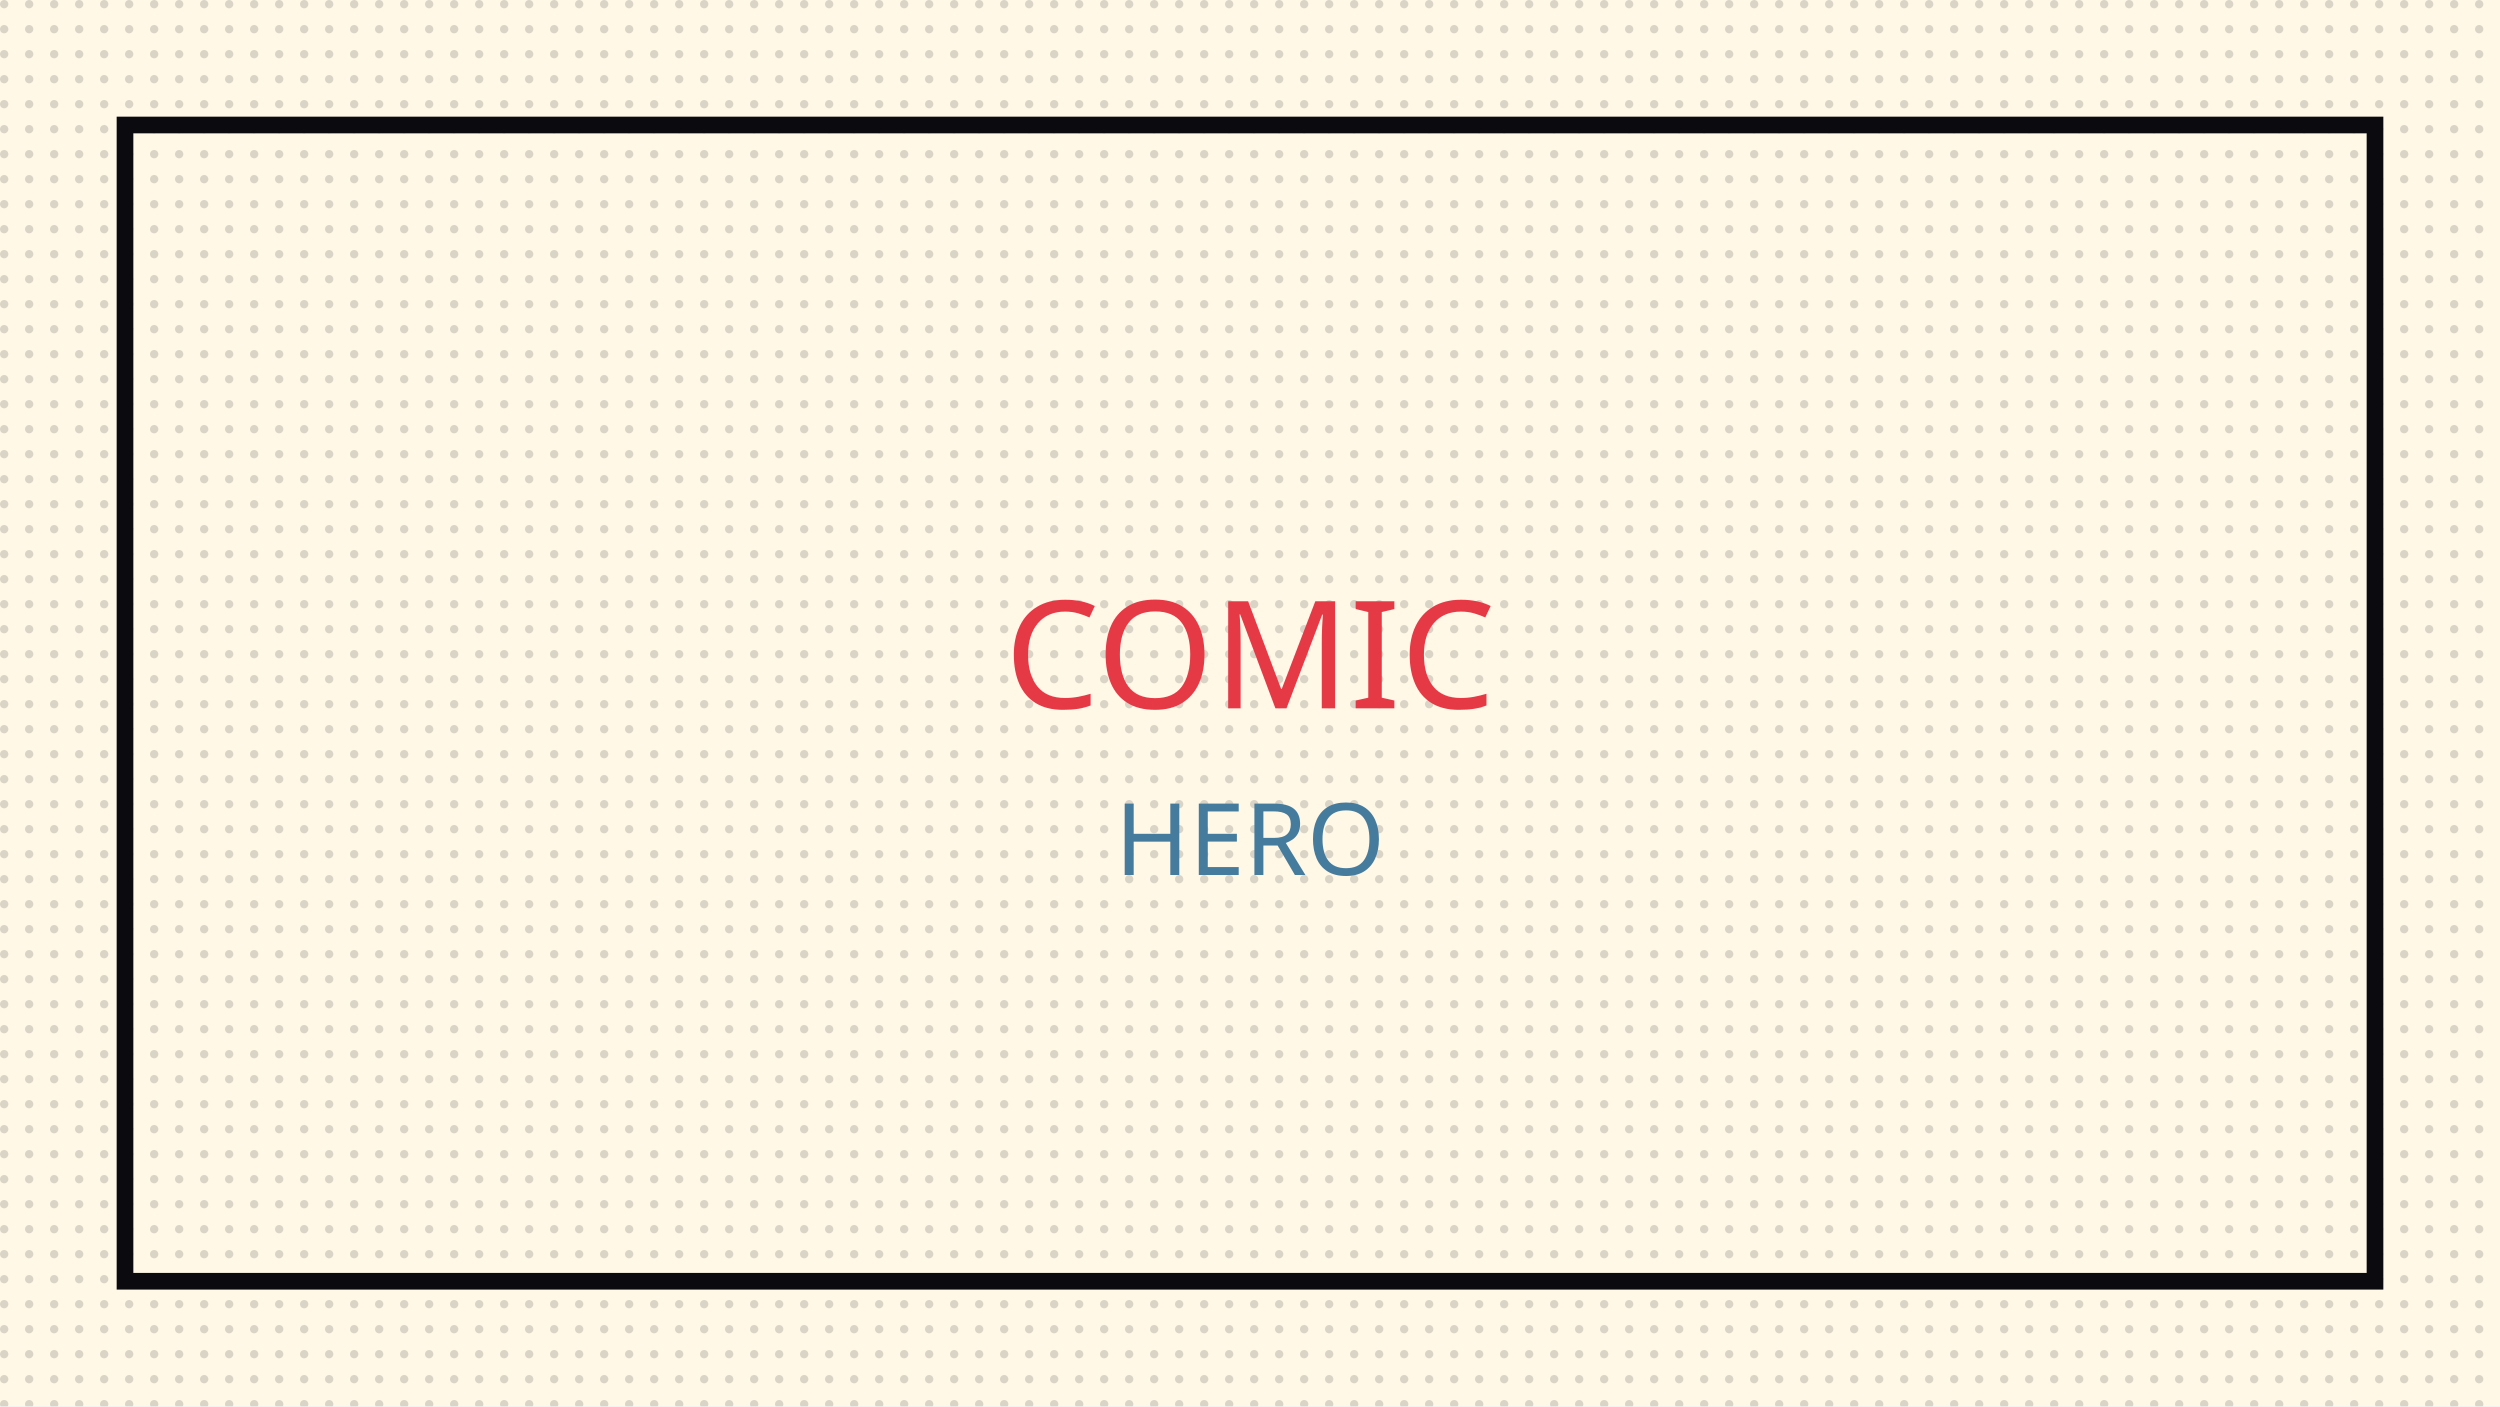
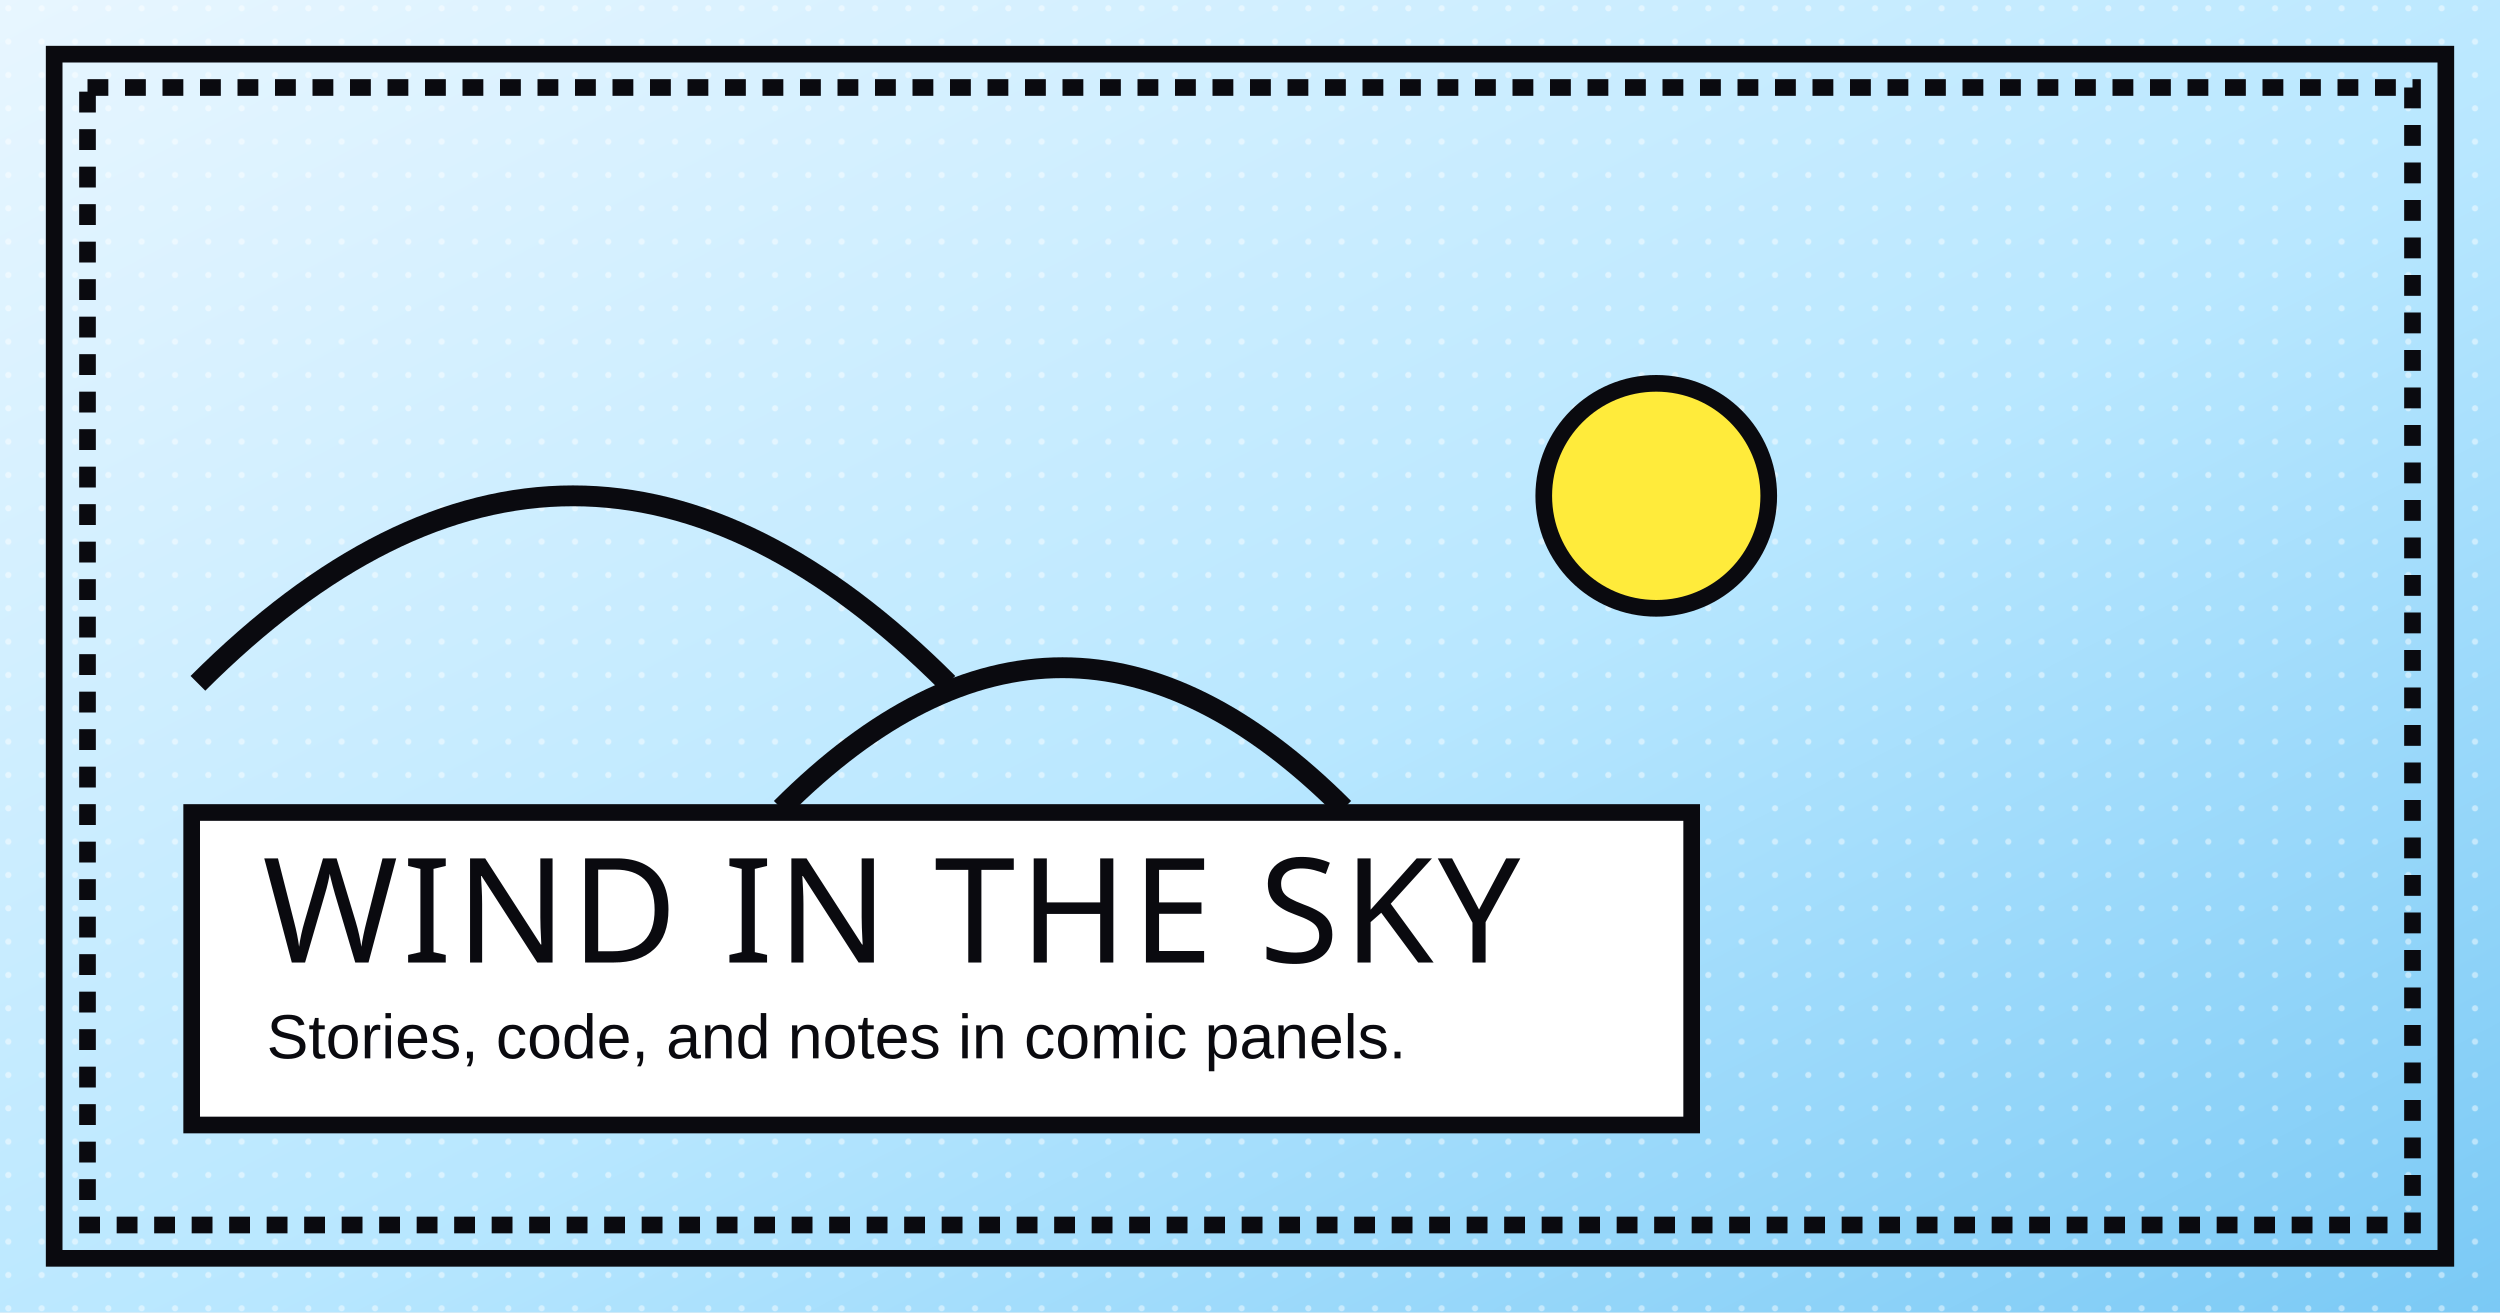
- <svg xmlns="http://www.w3.org/2000/svg" width="1200" height="675" viewBox="0 0 1200 675">
+ <svg xmlns="http://www.w3.org/2000/svg" width="1200" height="630" viewBox="0 0 1200 630" role="img" aria-labelledby="t d">
  <defs>
-     <pattern id="dots" width="12" height="12" patternUnits="userSpaceOnUse">
-       <circle cx="2" cy="2" r="2" fill="#0a0a0f" />
+     <linearGradient id="bg" x1="0" y1="0" x2="1" y2="1">
+       <stop offset="0%" stop-color="#e8f6ff" />
+       <stop offset="55%" stop-color="#b8e7ff" />
+       <stop offset="100%" stop-color="#7ac9f5" />
+     </linearGradient>
+     <pattern id="dots" width="16" height="16" patternUnits="userSpaceOnUse">
+       <circle cx="4" cy="4" r="1.5" fill="#ffffff" fill-opacity="0.45" />
    </pattern>
  </defs>
-   <rect width="1200" height="675" fill="#fff8e7" />
-   <rect width="1200" height="675" fill="url(#dots)" opacity="0.15" />
-   <rect x="60" y="60" width="1080" height="555" fill="none" stroke="#0a0a0f" stroke-width="8" />
-   <text x="600" y="340" text-anchor="middle" font-family="Arial Black,sans-serif" font-size="72" fill="#e63946">COMIC</text>
-   <text x="600" y="420" text-anchor="middle" font-family="Arial Black,sans-serif" font-size="48" fill="#457b9d">HERO</text>
+   <rect width="1200" height="630" fill="url(#bg)" />
+   <rect width="1200" height="630" fill="url(#dots)" />
+   <g fill="none" stroke="#0a0a0f" stroke-width="8">
+     <rect x="26" y="26" width="1148" height="578" />
+     <rect x="42" y="42" width="1116" height="546" stroke-dasharray="10 8" />
+   </g>
+   <g transform="translate(95 118)">
+     <path d="M0 210c120-120 240-120 360 0" stroke="#0a0a0f" stroke-width="10" fill="none" />
+     <path d="M280 270c90-90 180-90 270 0" stroke="#0a0a0f" stroke-width="10" fill="none" />
+     <circle cx="700" cy="120" r="54" fill="#ffeb3b" stroke="#0a0a0f" stroke-width="8" />
+   </g>
+   <g transform="translate(92 390)">
+     <rect x="0" y="0" width="720" height="150" fill="#ffffff" stroke="#0a0a0f" stroke-width="8" />
+     <text x="34" y="72" font-family="Bangers, Impact, sans-serif" font-size="70" fill="#0a0a0f" letter-spacing="2">WIND IN THE SKY</text>
+     <text x="36" y="118" font-family="Comic Neue, Arial, sans-serif" font-size="30" fill="#0a0a0f">Stories, code, and notes in comic panels.</text>
+   </g>
</svg>
